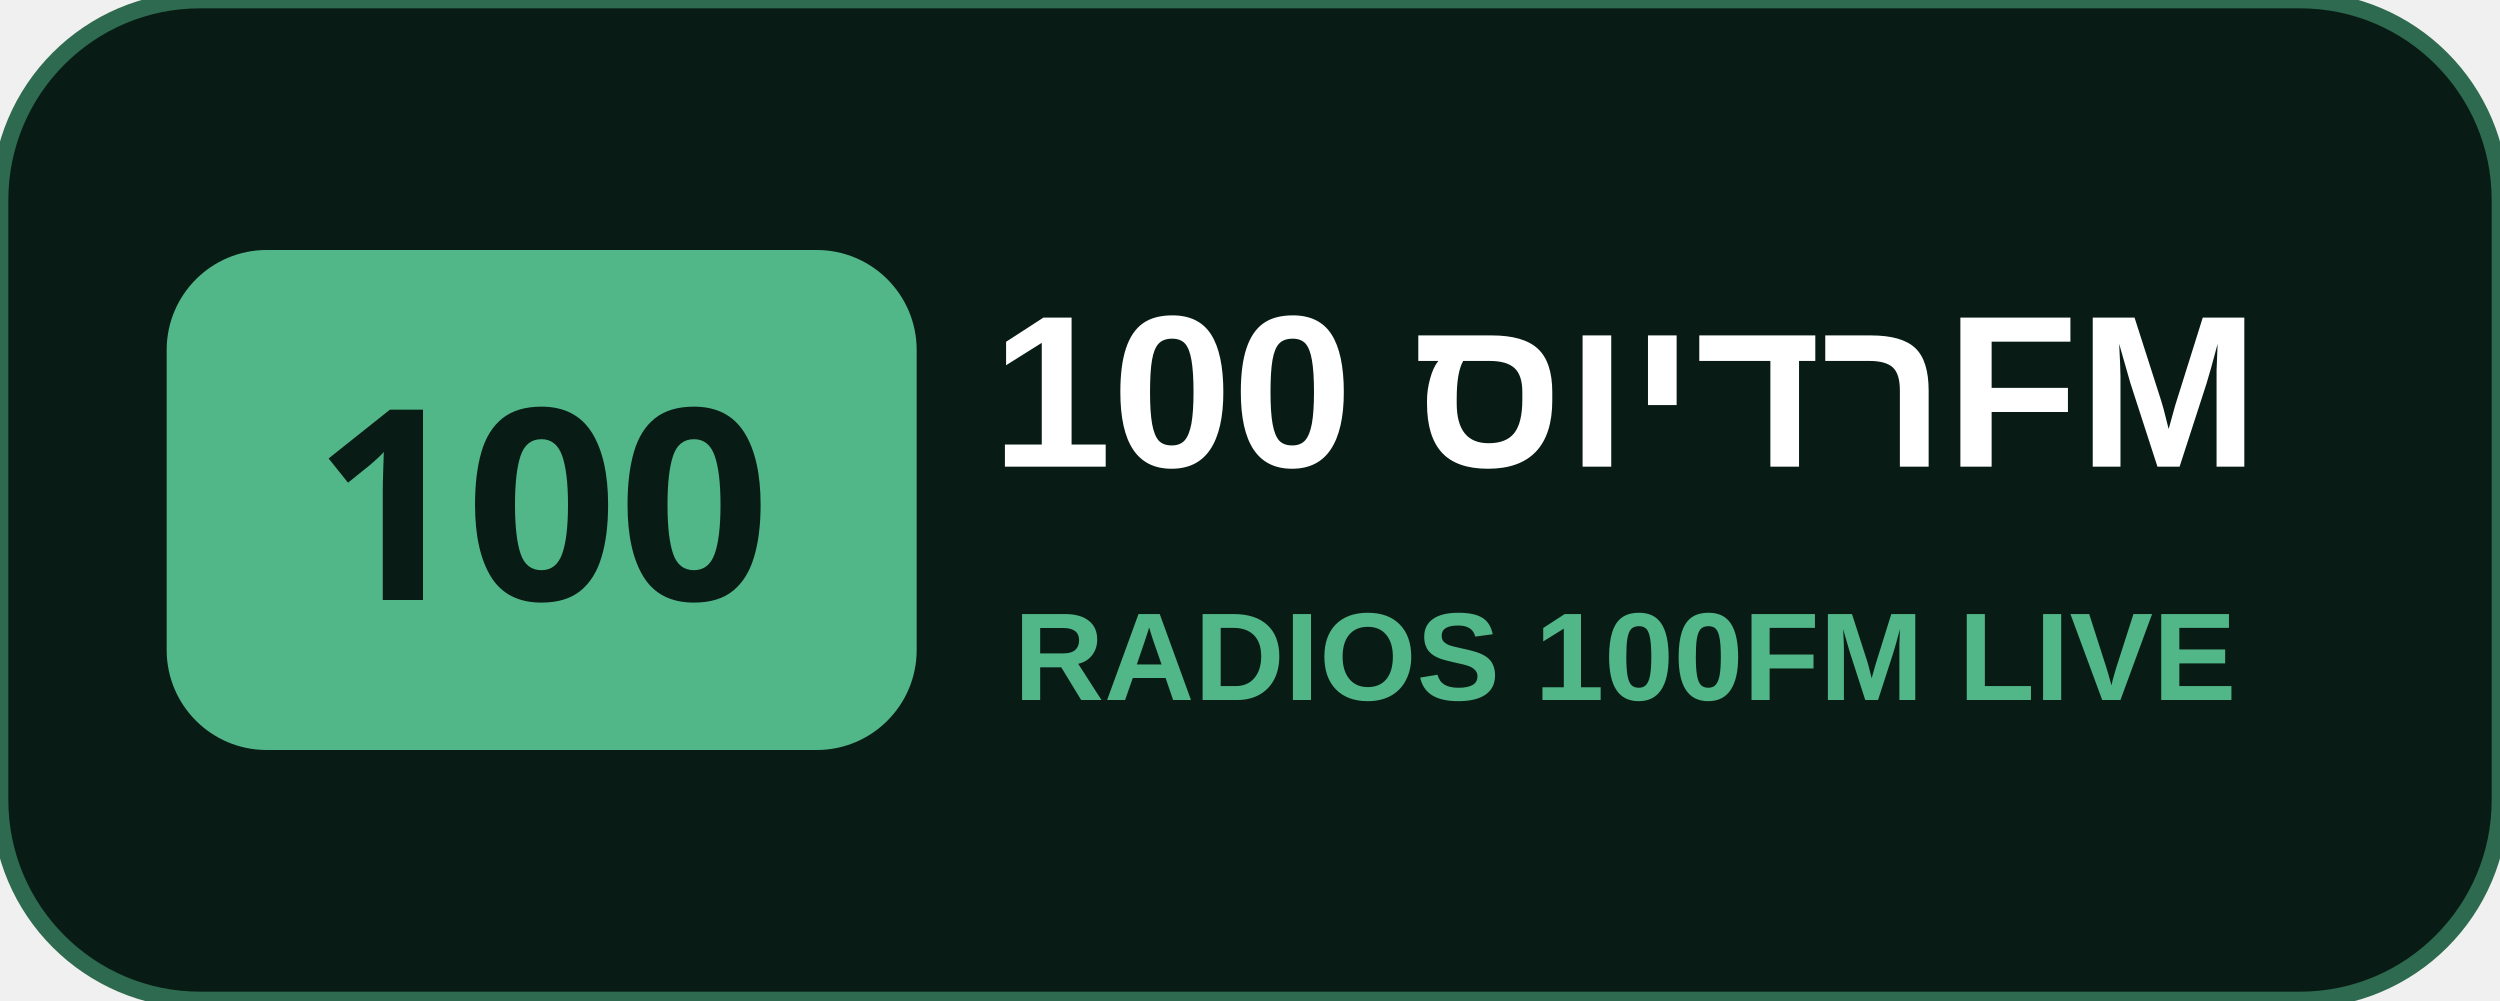
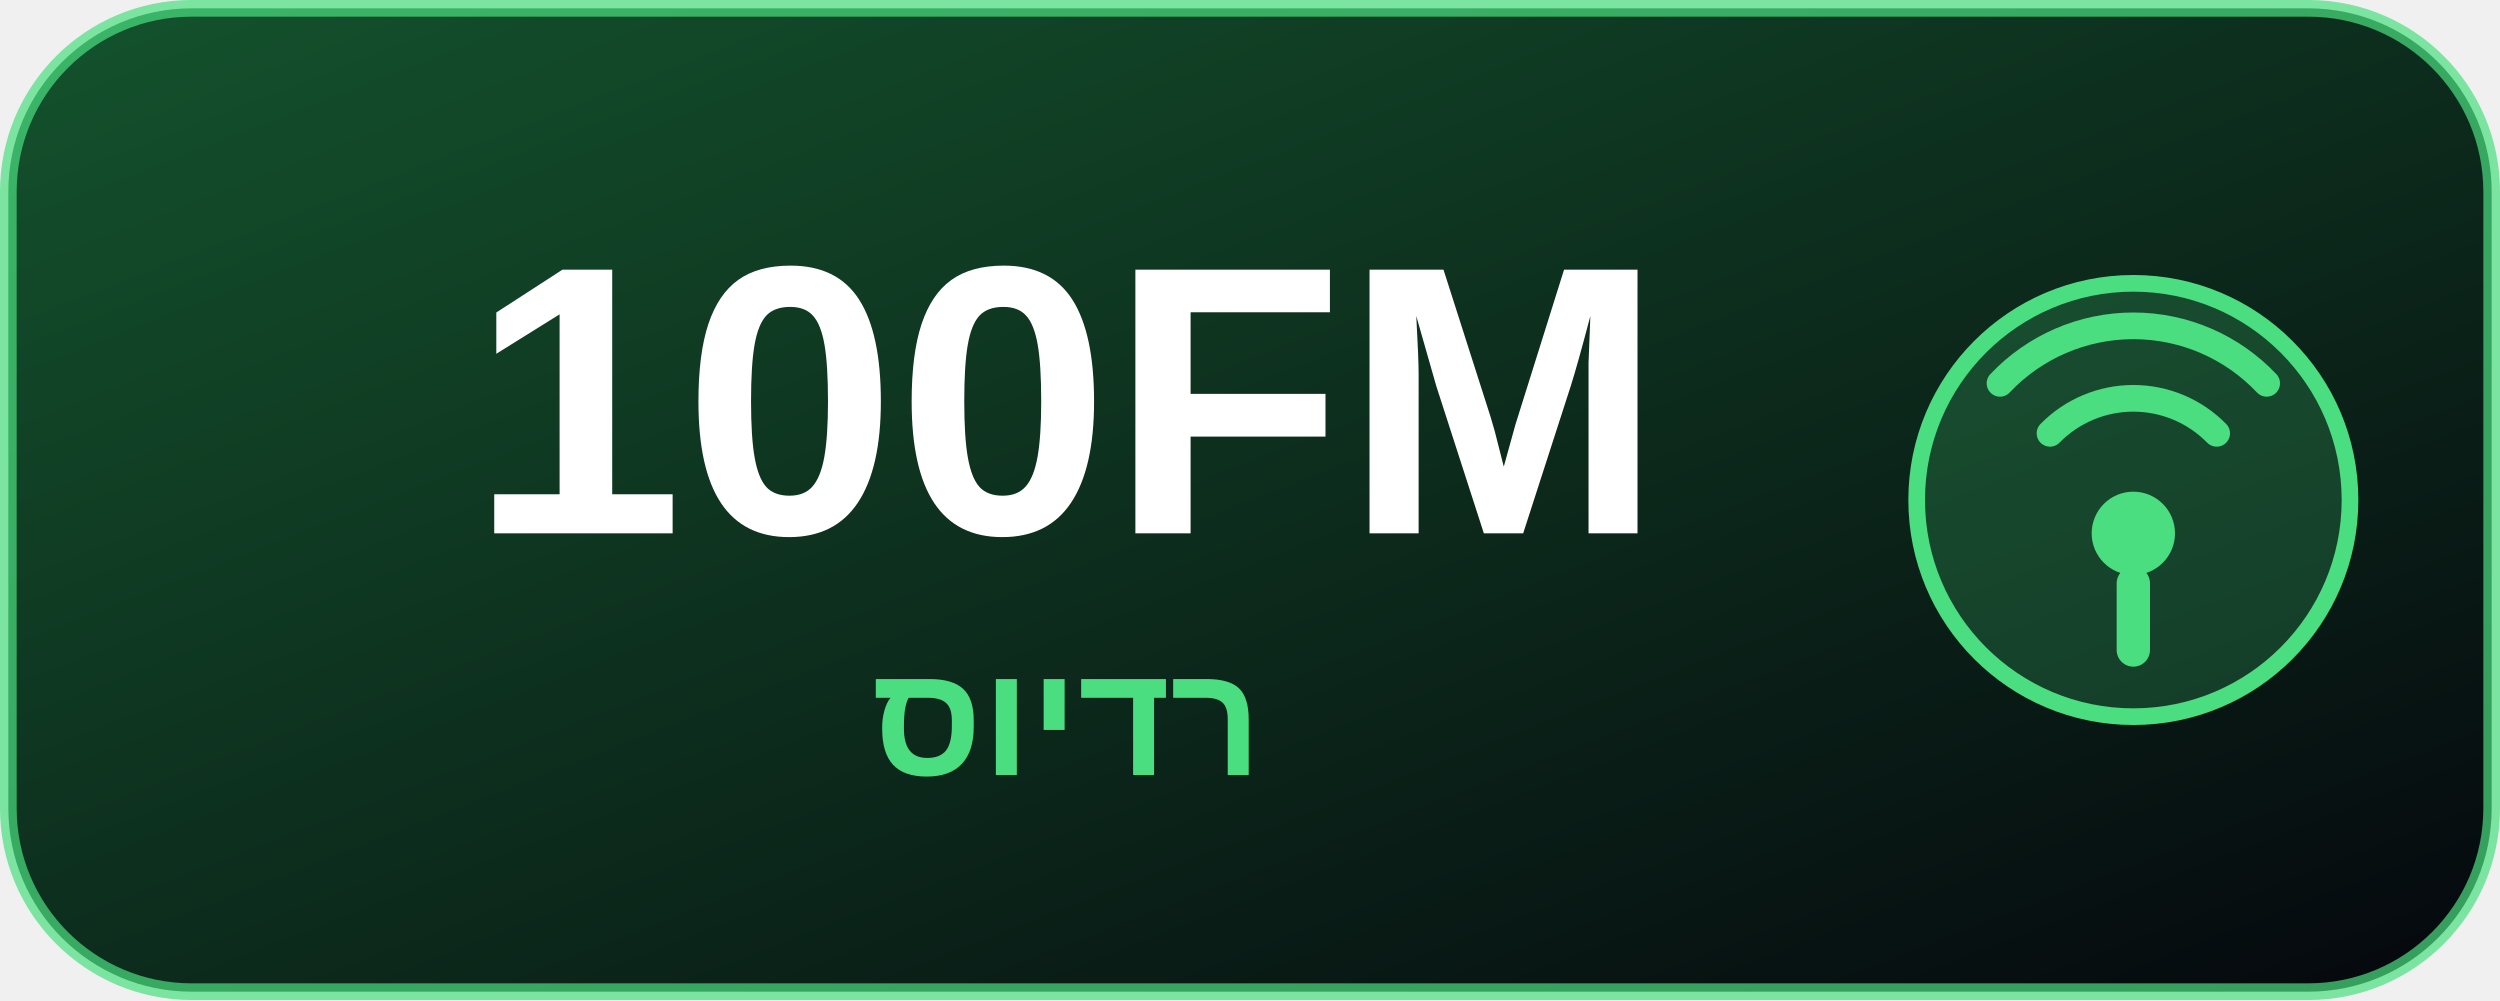
<svg xmlns="http://www.w3.org/2000/svg" viewBox="0 0 300 120" width="300" height="120">
-   <rect width="300" height="120" rx="24" fill="#081c15" stroke="#2d6a4f" stroke-width="2" />
-   <rect x="20" y="30" width="90" height="60" rx="12" fill="#52b788" />
-   <text x="65" y="72" font-family="Arial Black, Impact, sans-serif" font-size="32" font-weight="900" fill="#081c15" text-anchor="middle">100</text>
-   <text x="195" y="56" font-family="Rubik, Arial, sans-serif" font-size="26" font-weight="900" fill="#ffffff" text-anchor="middle">רדיוס 100FM</text>
-   <text x="195" y="84" font-family="Rubik, Arial, sans-serif" font-size="15" font-weight="700" fill="#52b788" text-anchor="middle">RADIOS 100FM LIVE</text>
+   <defs>
+     <linearGradient id="g" x1="0" y1="0" x2="1" y2="1">
+       <stop offset="0" stop-color="#14532d" />
+       <stop offset="1" stop-color="#05070d" />
+     </linearGradient>
+   </defs>
+   <rect x="1" y="1" width="298" height="118" rx="22" fill="url(#g)" stroke="#4ade80" stroke-opacity="0.7" stroke-width="2" />
+   <circle cx="256" cy="60" r="26" fill="#4ade80" fill-opacity="0.2" stroke="#4ade80" stroke-width="2" />
+   <g fill="none" stroke="#4ade80" stroke-width="3.2" stroke-linecap="round">
+     <path d="M246 52a14 14 0 0 1 20 0" />
+     <path d="M240 46a22 22 0 0 1 32 0" />
+   </g>
+   <circle cx="256" cy="64" r="5" fill="#4ade80" />
+   <rect x="254" y="68" width="4" height="12" rx="2" fill="#4ade80" />
+   <text x="128" y="64" font-family="Heebo, Rubik, Arial, sans-serif" font-size="46" font-weight="900" fill="#ffffff" text-anchor="middle">100FM</text>
+   <text x="128" y="93" font-family="Heebo, Rubik, Arial, sans-serif" font-size="19" font-weight="700" fill="#4ade80" text-anchor="middle">רדיוס</text>
</svg>
